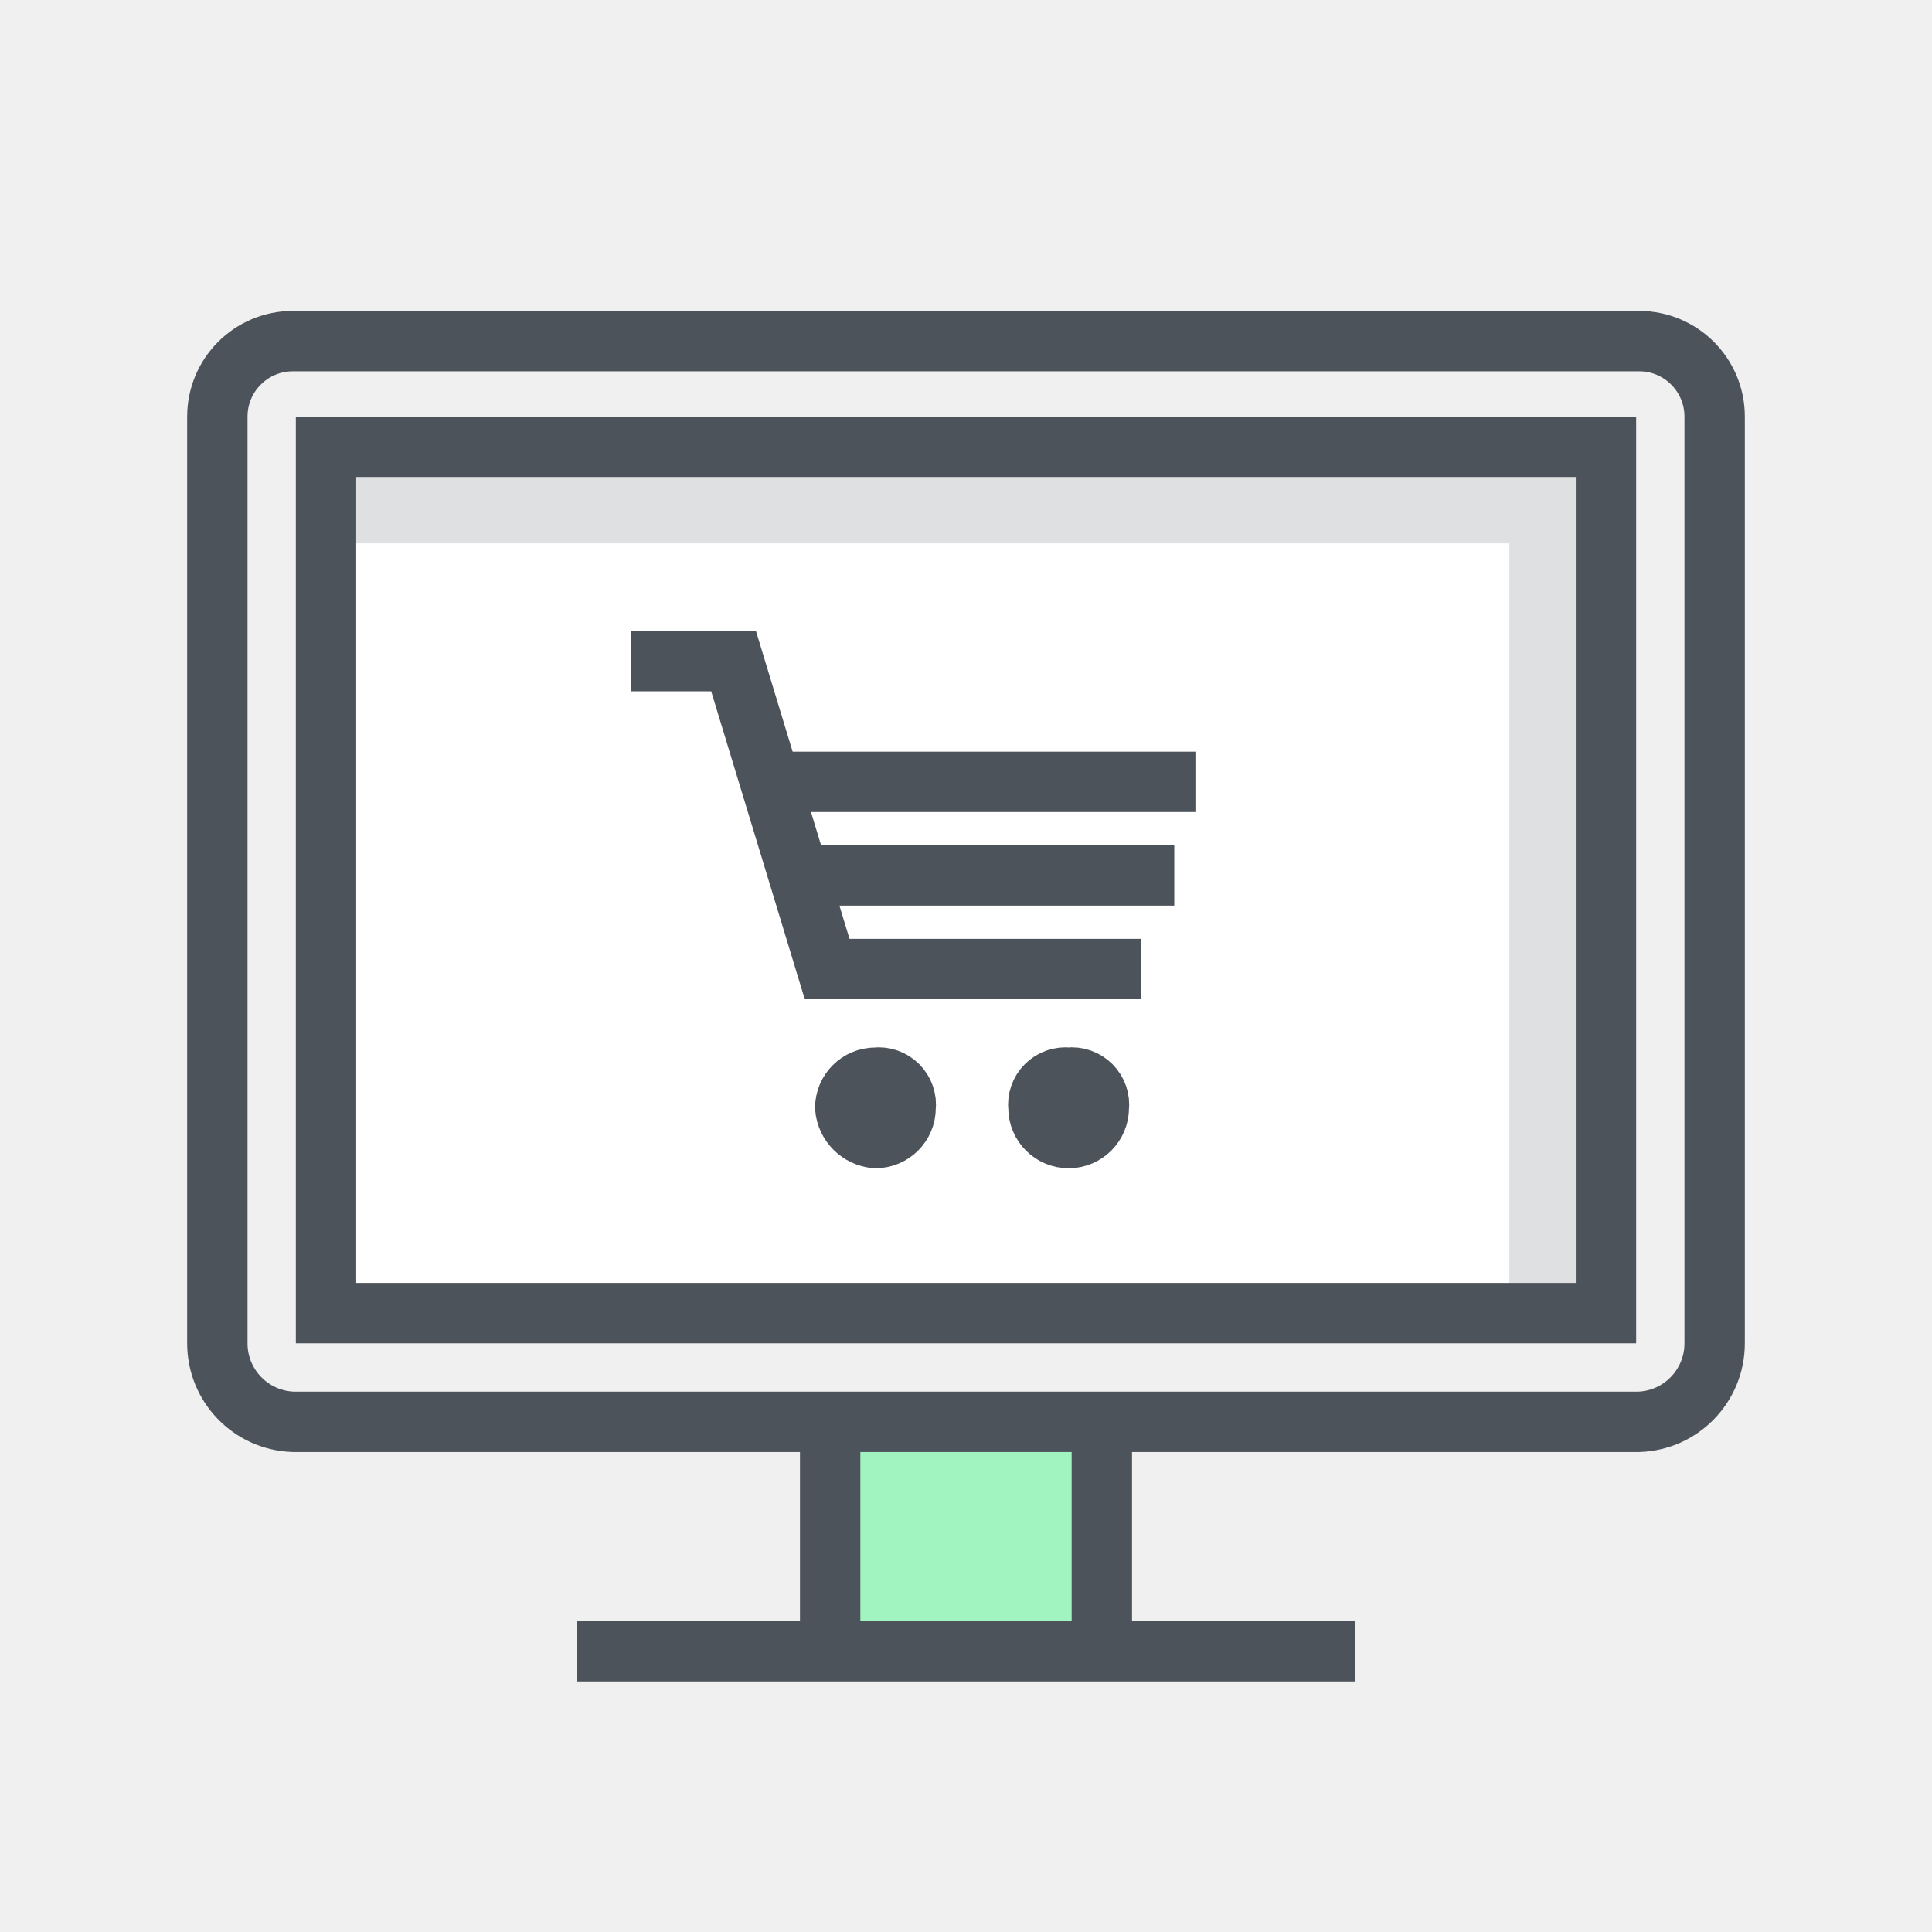
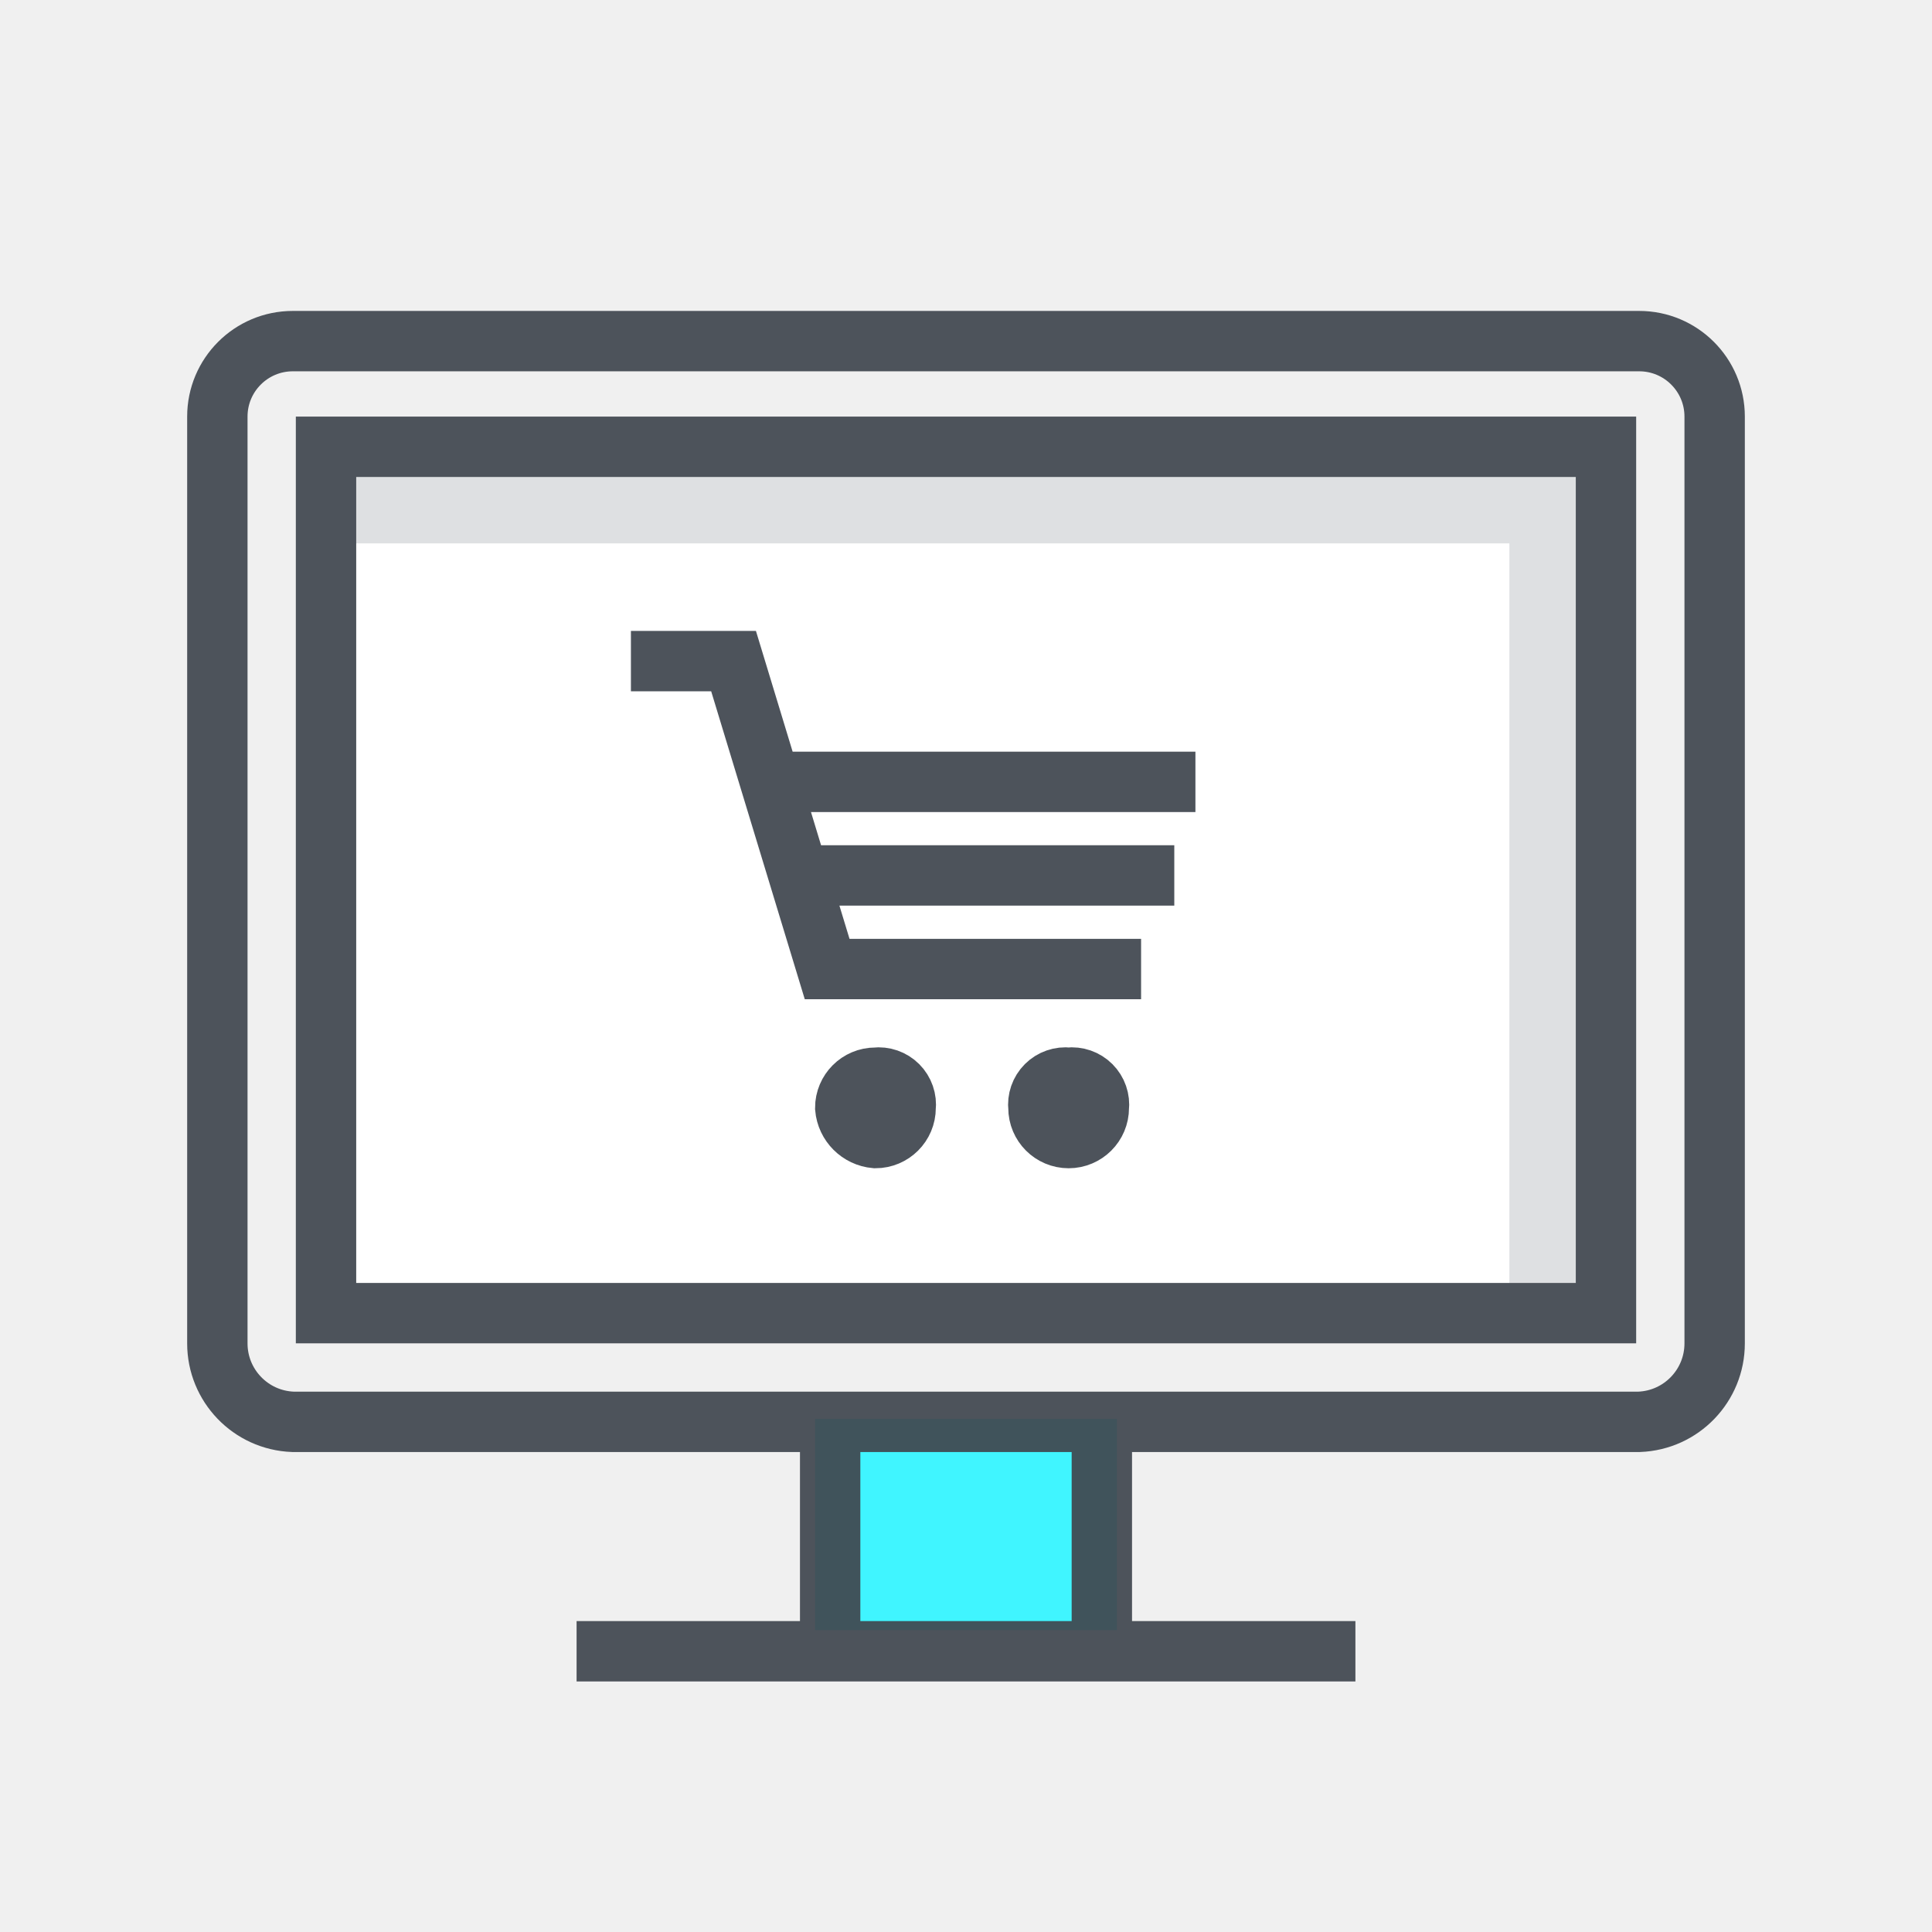
<svg xmlns="http://www.w3.org/2000/svg" viewBox="0 0 64 64">
  <g style="isolation:isolate">
    <path fill="#fff" d="M11 15h42v29H11z" />
    <path fill="#dee0e2" d="M11 15v3h39v26h3V15H11z" />
    <path d="M9.7 11.3h44.6a2.5 2.5 0 012.5 2.5v30.7a2.6 2.6 0 01-2.5 2.6H9.7a2.6 2.6 0 01-2.5-2.6V13.8a2.5 2.5 0 012.5-2.5zm1.1 3.5h42.4v28.7H10.8V14.8zM29 35.7a.9.9 0 011 1 1 1 0 01-1 1 1.1 1.1 0 01-1-1 1 1 0 011-1zm6.4 0a.9.9 0 011 1 1 1 0 01-2 0 .9.9 0 011-1zM20.9 21.9h3.4l3.1 10.2h10.4m-11-3.1h12.1M26 25.9h13.6m-3.1 21.5v6.9m-9 0v-6.9m-8.4 7.3h25.8" fill="none" stroke="#4d535b" stroke-miterlimit="10" stroke-width="2" />
-     <path style="mix-blend-mode:darken" fill="#a1f4c0" d="M27 47h10v7H27z" />
+     <path style="mix-blend-mode:darken" fill="#40f5ff" d="M27 47h10v7H27z" />
  </g>
</svg>
